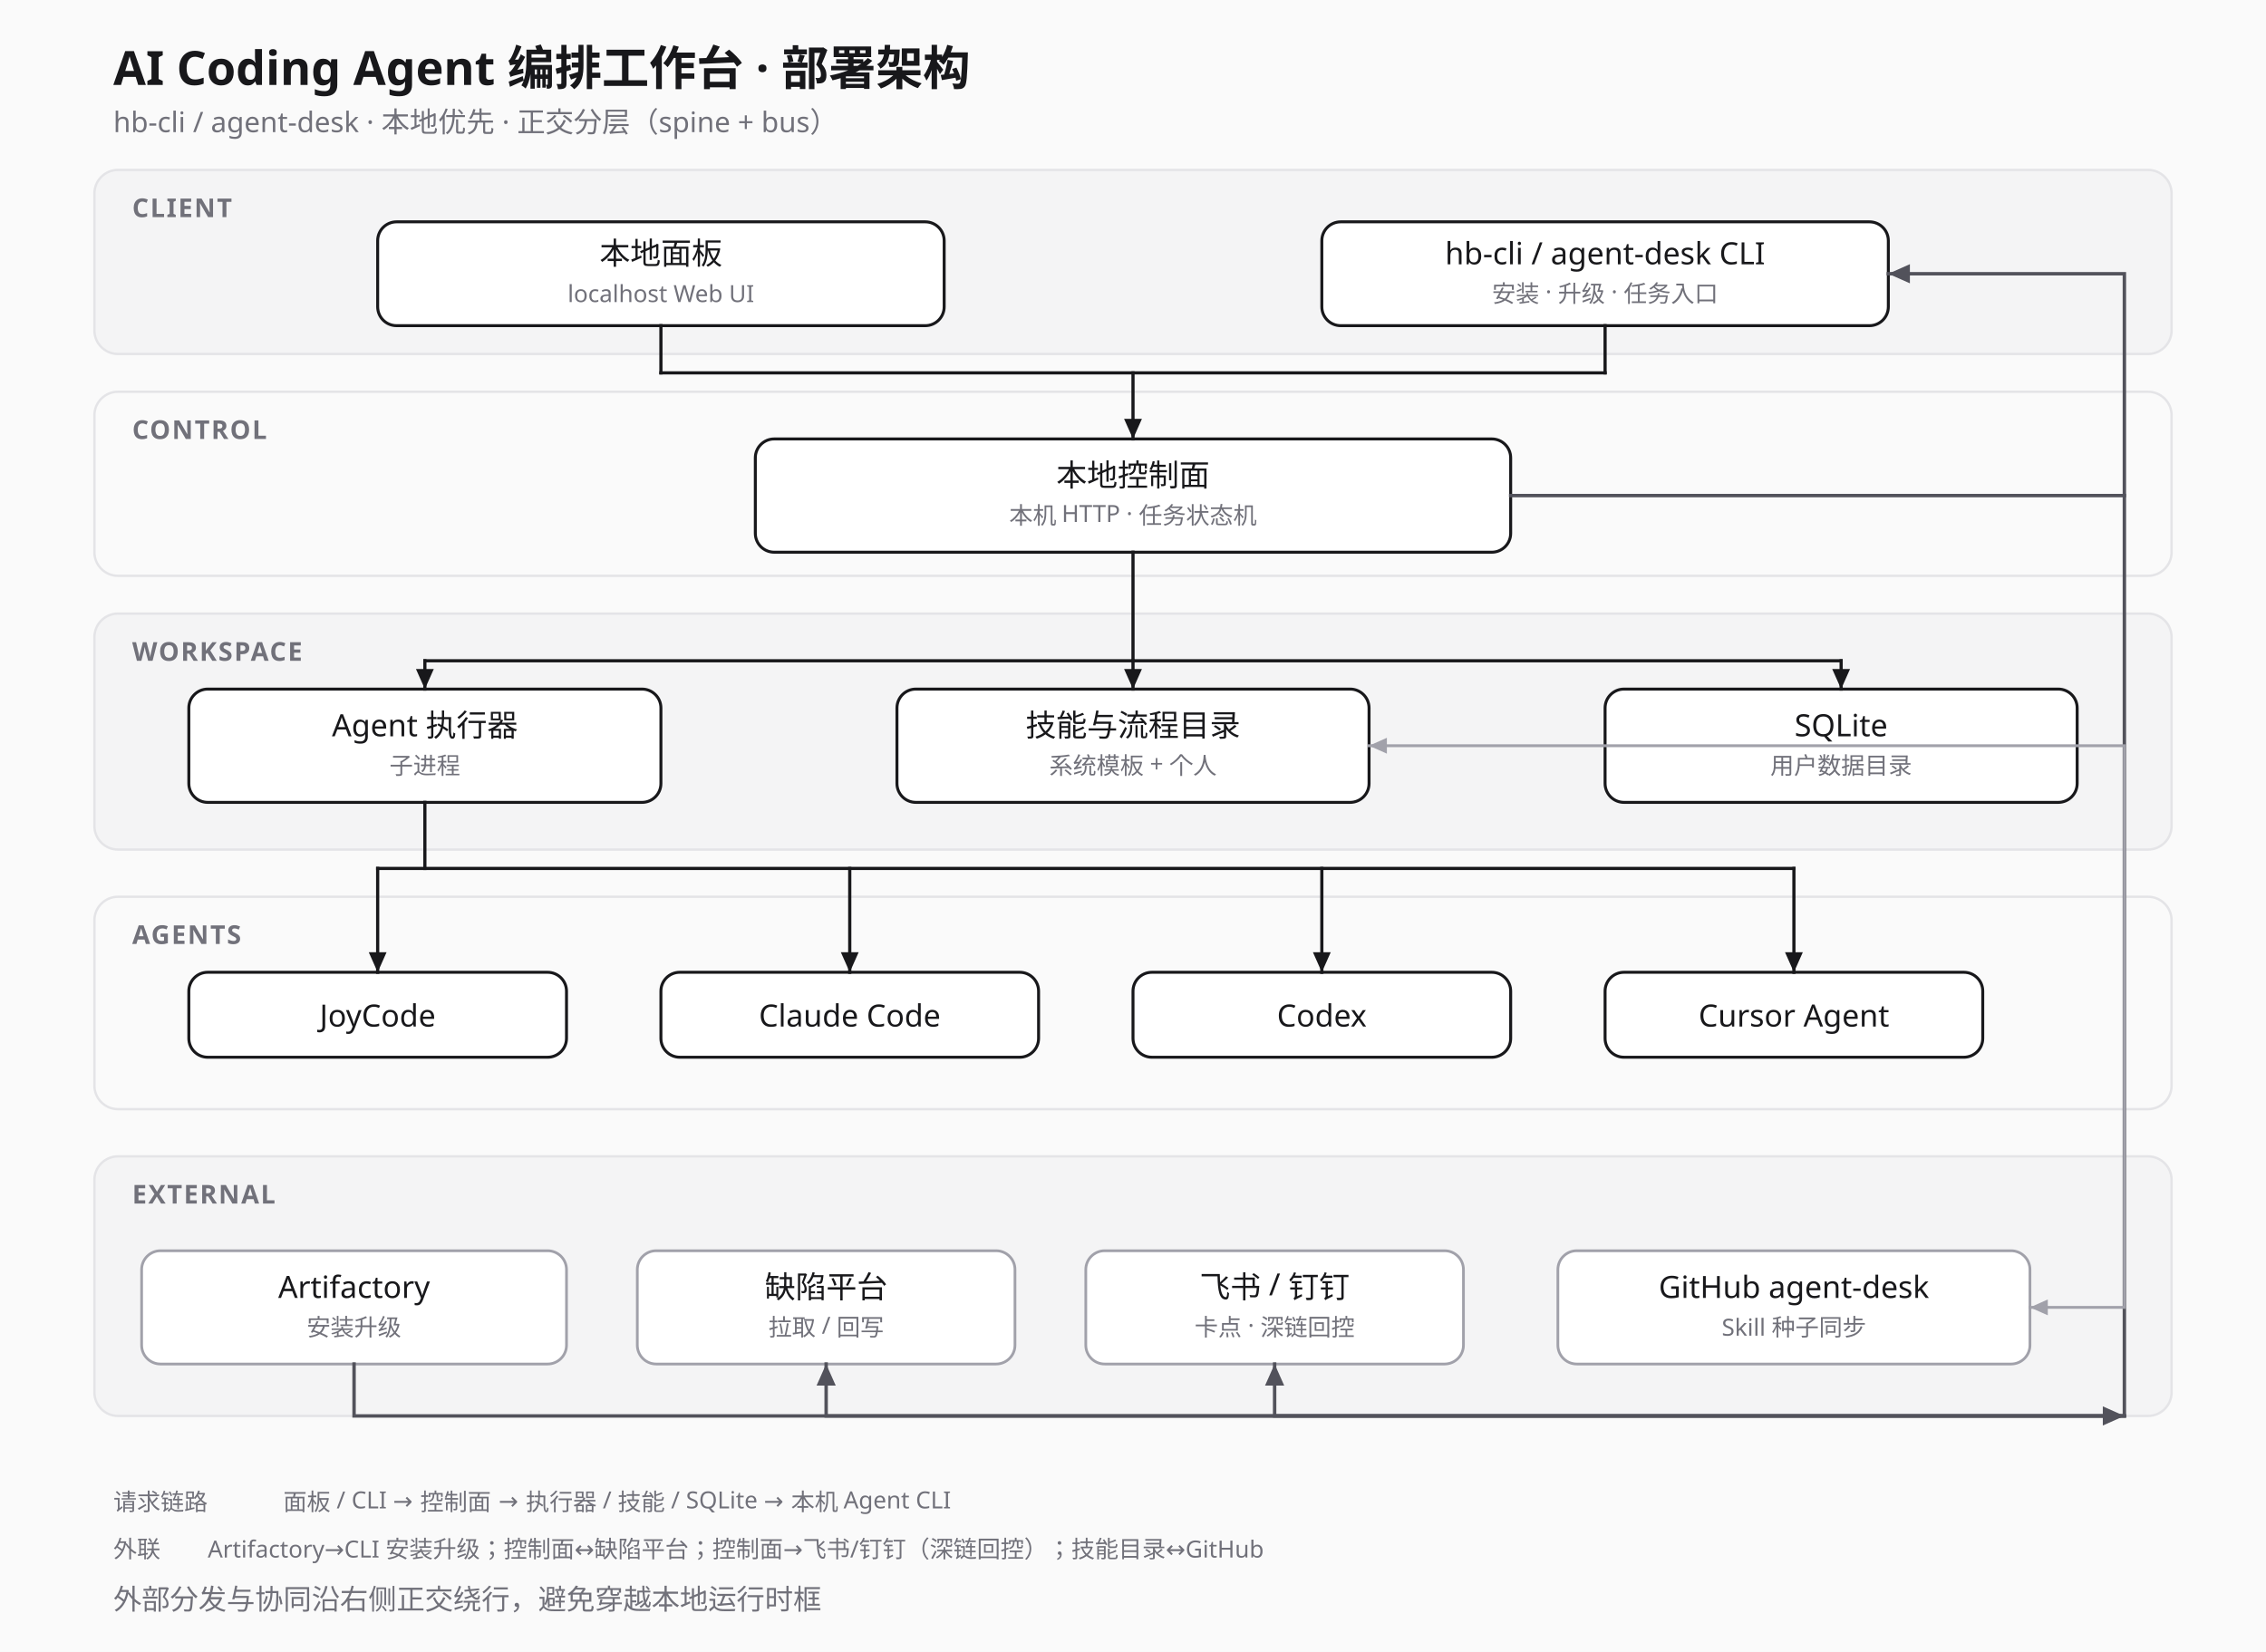
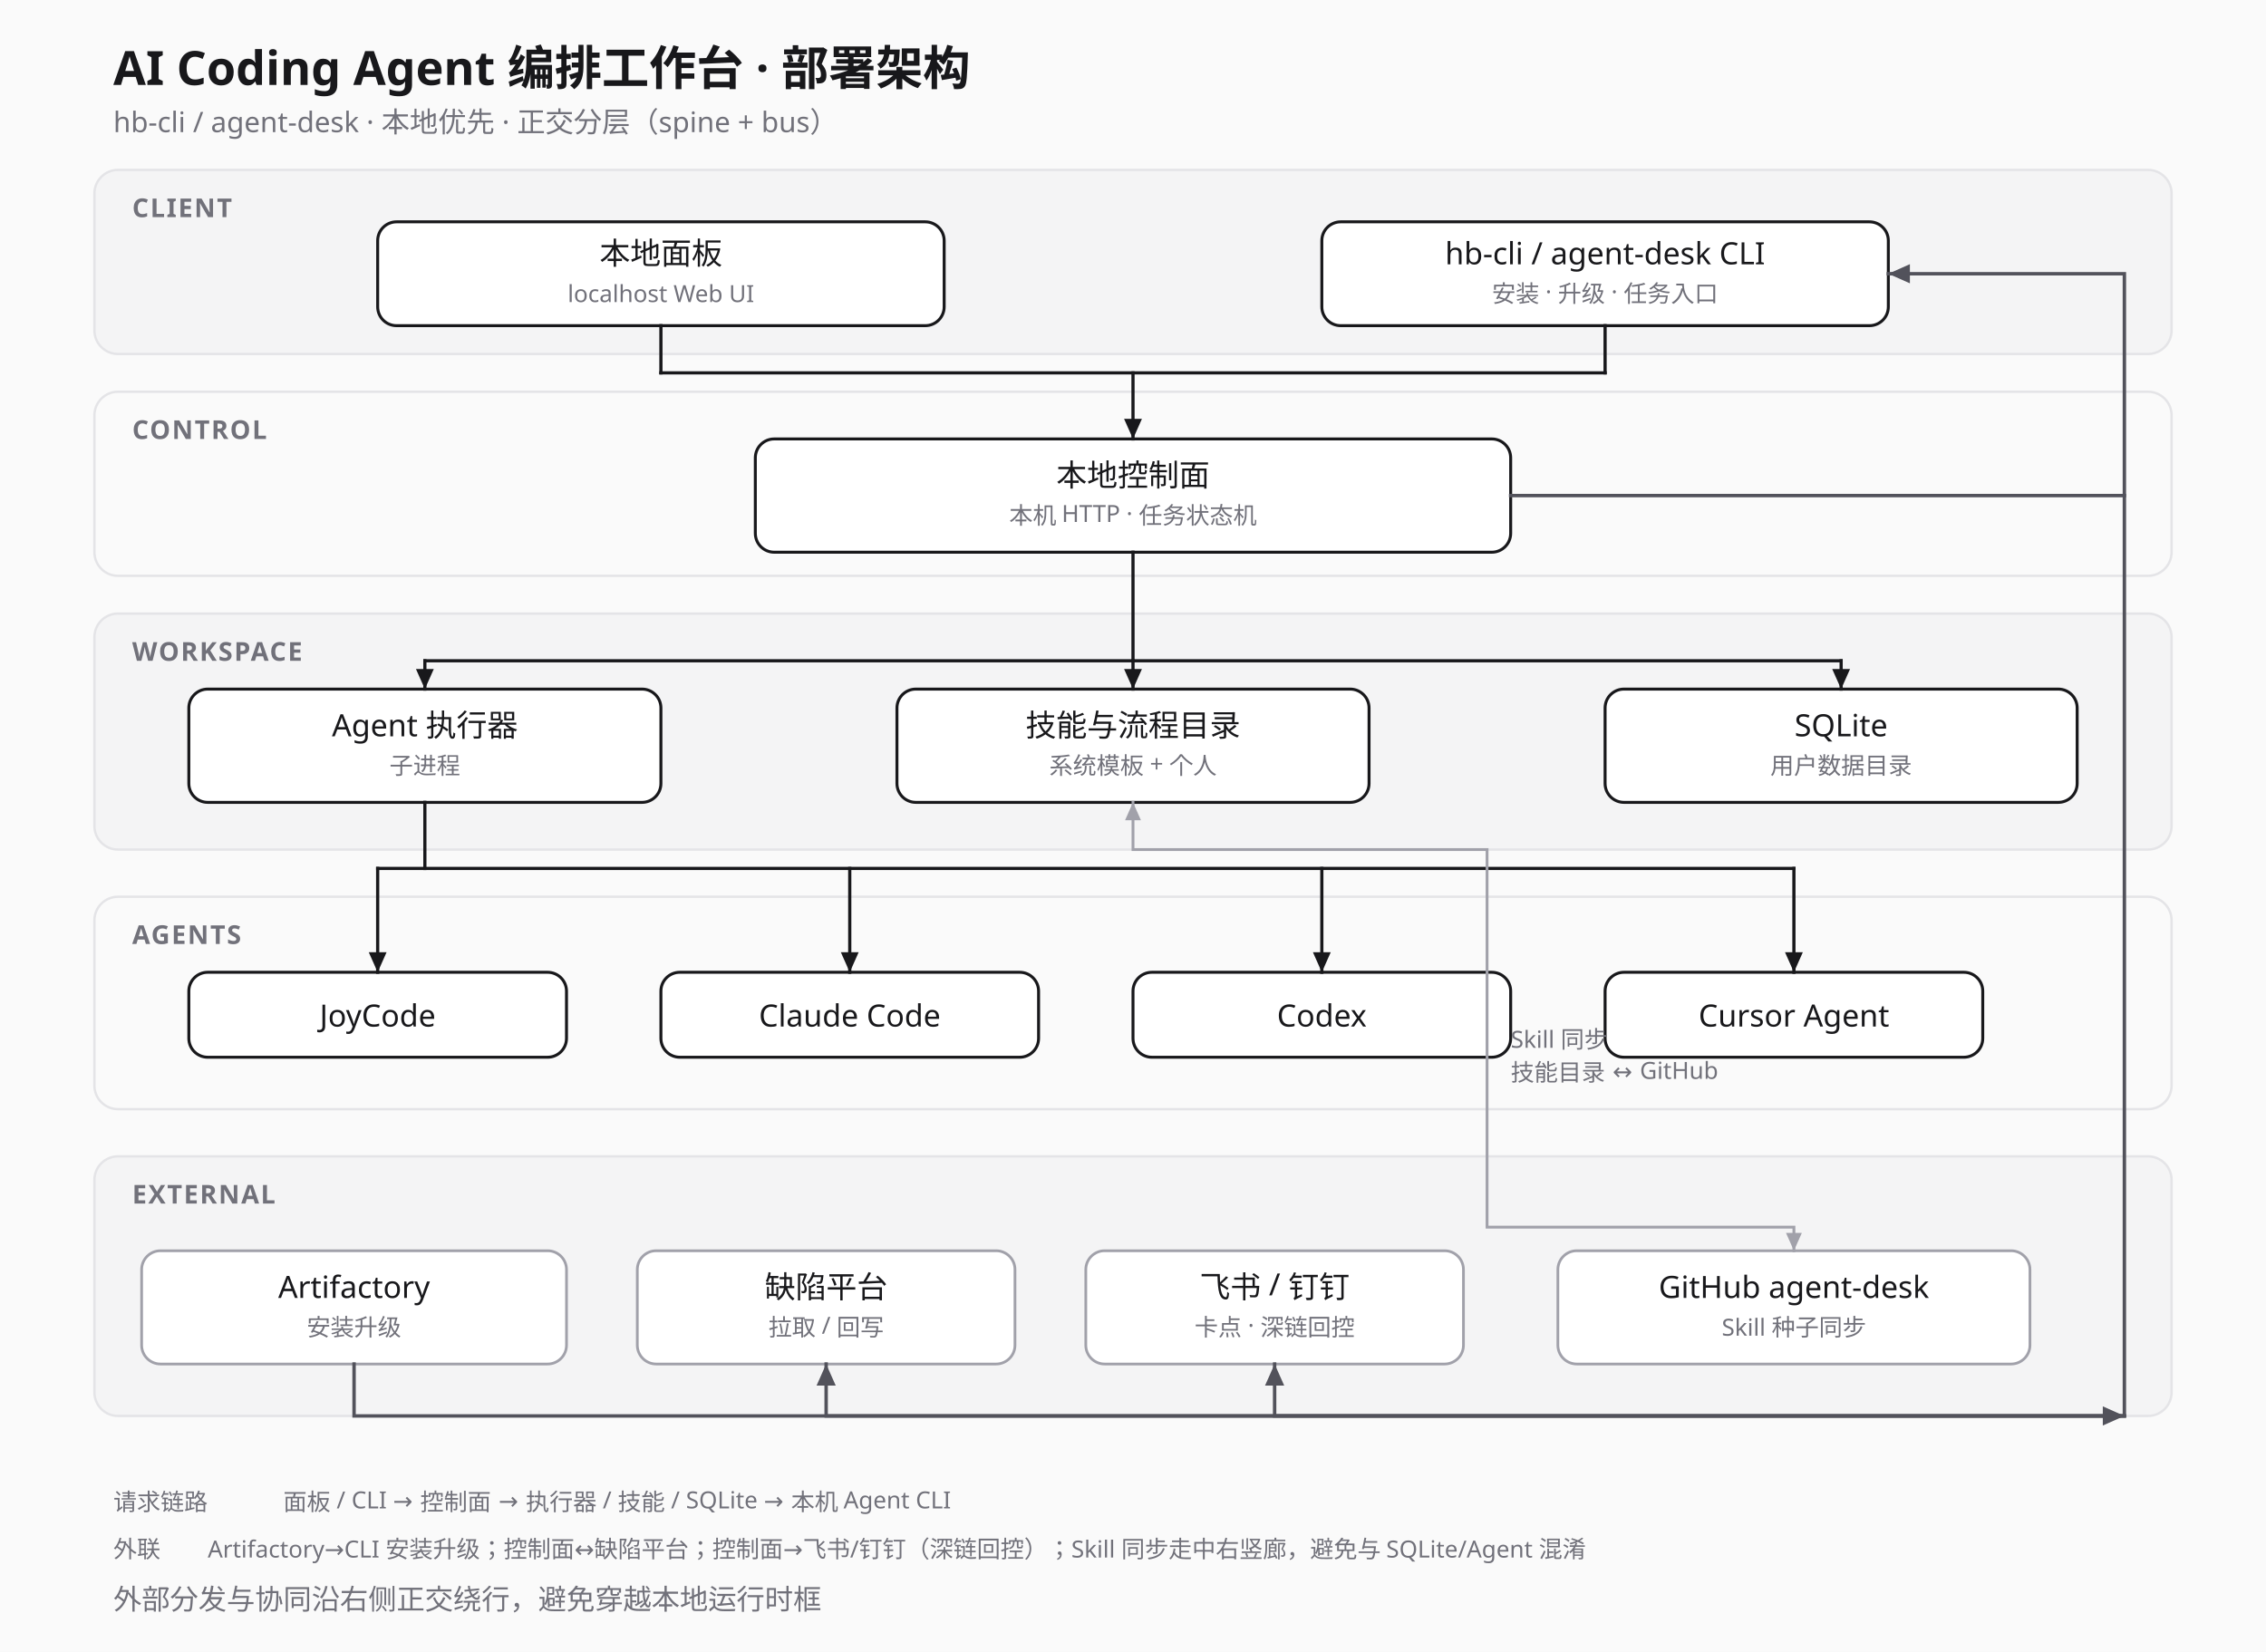
<svg xmlns="http://www.w3.org/2000/svg" width="960" height="700" viewBox="0 0 960 700" role="img" aria-labelledby="title desc">
  <defs>
    <style type="text/css">
      .bg { fill: #fafafa; }
      .lane { fill: #ffffff; stroke: #e4e4e7; stroke-width: 1; }
      .lane-tint-a { fill: #f4f4f5; }
      .lane-tint-b { fill: #fafafa; }
      .lane-label {
        fill: #71717a;
        font: 600 11px "IBM Plex Sans", "Noto Sans SC", "PingFang SC", sans-serif;
        letter-spacing: 0.06em;
      }
      .title {
        fill: #18181b;
        font: 700 20px "IBM Plex Sans", "Noto Sans SC", "PingFang SC", sans-serif;
      }
      .subtitle {
        fill: #71717a;
        font: 400 12px "IBM Plex Sans", "Noto Sans SC", "PingFang SC", sans-serif;
      }
      .box {
        fill: #ffffff;
        stroke: #18181b;
        stroke-width: 1.25;
      }
      .box-muted {
        fill: #ffffff;
        stroke: #a1a1aa;
        stroke-width: 1.15;
      }
      .box-label {
        fill: #18181b;
        font: 500 13px "IBM Plex Sans", "Noto Sans SC", "PingFang SC", sans-serif;
        text-anchor: middle;
      }
      .box-sub {
        fill: #71717a;
        font: 400 10px "IBM Plex Sans", "Noto Sans SC", "PingFang SC", sans-serif;
        text-anchor: middle;
      }
      .edge {
        fill: none;
        stroke: #18181b;
        stroke-width: 1.35;
        stroke-linecap: square;
        stroke-linejoin: miter;
      }
      .edge-muted {
        fill: none;
        stroke: #a1a1aa;
        stroke-width: 1.2;
        stroke-linecap: square;
        stroke-linejoin: miter;
      }
      .edge-sync {
        fill: none;
        stroke: #52525b;
        stroke-width: 1.45;
        stroke-linecap: square;
        stroke-linejoin: miter;
      }
      .arrow { fill: #18181b; }
      .arrow-muted { fill: #a1a1aa; }
      .arrow-sync { fill: #52525b; }
      .sync-label {
        fill: #71717a;
        font: 500 10px "IBM Plex Sans", "Noto Sans SC", "PingFang SC", sans-serif;
      }
    </style>
    <marker id="arrow" viewBox="0 0 10 10" refX="9" refY="5" markerWidth="7" markerHeight="7" orient="auto-start-reverse">
      <path d="M0,1 L9,5 L0,9 z" class="arrow" />
    </marker>
    <marker id="arrow-muted" viewBox="0 0 10 10" refX="9" refY="5" markerWidth="7" markerHeight="7" orient="auto-start-reverse">
      <path d="M0,1 L9,5 L0,9 z" class="arrow-muted" />
    </marker>
    <marker id="arrow-sync" viewBox="0 0 10 10" refX="9" refY="5" markerWidth="7" markerHeight="7" orient="auto-start-reverse">
      <path d="M0,1 L9,5 L0,9 z" class="arrow-sync" />
    </marker>
  </defs>
  <rect width="960" height="700" class="bg" />
  <text x="48" y="36" class="title">AI Coding Agent 编排工作台 · 部署架构</text>
  <text x="48" y="56" class="subtitle">hb-cli / agent-desk · 本地优先 · 正交分层（spine + bus）</text>
  <rect x="40" y="72" width="880" height="78" rx="10" class="lane lane-tint-a" />
  <text x="56" y="92" class="lane-label">CLIENT</text>
  <rect x="40" y="166" width="880" height="78" rx="10" class="lane lane-tint-b" />
  <text x="56" y="186" class="lane-label">CONTROL</text>
  <rect x="40" y="260" width="880" height="100" rx="10" class="lane lane-tint-a" />
  <text x="56" y="280" class="lane-label">WORKSPACE</text>
  <rect x="40" y="380" width="880" height="90" rx="10" class="lane lane-tint-b" />
  <text x="56" y="400" class="lane-label">AGENTS</text>
  <rect x="40" y="490" width="880" height="110" rx="10" class="lane lane-tint-a" />
  <text x="56" y="510" class="lane-label">EXTERNAL</text>
  <rect x="160" y="94" width="240" height="44" rx="8" class="box" />
  <text x="280" y="112" class="box-label">本地面板</text>
  <text x="280" y="128" class="box-sub">localhost Web UI</text>
  <rect x="560" y="94" width="240" height="44" rx="8" class="box" />
  <text x="680" y="112" class="box-label">hb-cli / agent-desk CLI</text>
  <text x="680" y="128" class="box-sub">安装 · 升级 · 任务入口</text>
  <rect x="320" y="186" width="320" height="48" rx="8" class="box" />
  <text x="480" y="206" class="box-label">本地控制面</text>
  <text x="480" y="222" class="box-sub">本机 HTTP · 任务状态机</text>
  <rect x="80" y="292" width="200" height="48" rx="8" class="box" />
  <text x="180" y="312" class="box-label">Agent 执行器</text>
  <text x="180" y="328" class="box-sub">子进程</text>
  <rect x="380" y="292" width="200" height="48" rx="8" class="box" />
  <text x="480" y="312" class="box-label">技能与流程目录</text>
  <text x="480" y="328" class="box-sub">系统模板 + 个人</text>
  <rect x="680" y="292" width="200" height="48" rx="8" class="box" />
  <text x="780" y="312" class="box-label">SQLite</text>
  <text x="780" y="328" class="box-sub">用户数据目录</text>
  <rect x="80" y="412" width="160" height="36" rx="8" class="box" />
  <text x="160" y="435" class="box-label">JoyCode</text>
  <rect x="280" y="412" width="160" height="36" rx="8" class="box" />
  <text x="360" y="435" class="box-label">Claude Code</text>
  <rect x="480" y="412" width="160" height="36" rx="8" class="box" />
  <text x="560" y="435" class="box-label">Codex</text>
  <rect x="680" y="412" width="160" height="36" rx="8" class="box" />
  <text x="760" y="435" class="box-label">Cursor Agent</text>
  <rect x="60" y="530" width="180" height="48" rx="8" class="box-muted" />
  <text x="150" y="550" class="box-label">Artifactory</text>
  <text x="150" y="566" class="box-sub">安装升级</text>
  <rect x="270" y="530" width="160" height="48" rx="8" class="box-muted" />
  <text x="350" y="550" class="box-label">缺陷平台</text>
  <text x="350" y="566" class="box-sub">拉取 / 回写</text>
  <rect x="460" y="530" width="160" height="48" rx="8" class="box-muted" />
  <text x="540" y="550" class="box-label">飞书 / 钉钉</text>
  <text x="540" y="566" class="box-sub">卡点 · 深链回控</text>
  <rect x="660" y="530" width="200" height="48" rx="8" class="box-muted" />
  <text x="760" y="550" class="box-label">GitHub agent-desk</text>
  <text x="760" y="566" class="box-sub">Skill 种子同步</text>
  <path class="edge" d="M280,138 V158" />
  <path class="edge" d="M680,138 V158" />
  <path class="edge" d="M280,158 H680" />
  <path class="edge" marker-end="url(#arrow)" d="M480,158 V186" />
  <path class="edge" d="M480,234 V280" />
  <path class="edge" d="M180,280 H780" />
  <path class="edge" marker-end="url(#arrow)" d="M180,280 V292" />
  <path class="edge" marker-end="url(#arrow)" d="M480,280 V292" />
  <path class="edge" marker-end="url(#arrow)" d="M780,280 V292" />
  <path class="edge" d="M180,340 V368" />
  <path class="edge" d="M160,368 H760" />
  <path class="edge" marker-end="url(#arrow)" d="M160,368 V412" />
  <path class="edge" marker-end="url(#arrow)" d="M360,368 V412" />
  <path class="edge" marker-end="url(#arrow)" d="M560,368 V412" />
  <path class="edge" marker-end="url(#arrow)" d="M760,368 V412" />
  <path class="edge-sync" marker-end="url(#arrow-sync)" d="M150,578 V600 H900 V116 H800" />
  <path class="edge-sync" d="M640,210 H900" />
  <path class="edge-sync" marker-start="url(#arrow-sync)" marker-end="url(#arrow-sync)" d="M350,578 V600 H900" />
  <path class="edge-sync" marker-end="url(#arrow-sync)" d="M900,600 H540 V578" />
-   <path class="edge-muted" marker-start="url(#arrow-muted)" marker-end="url(#arrow-muted)" d="M580,316 H900 V554 H860" />
+   <path class="edge-muted" marker-start="url(#arrow-muted)" marker-end="url(#arrow-muted)" d="M480,340 V360 H630 V520 H760 V530" />
+   <text x="640" y="444" class="sync-label">Skill 同步</text>
+   <text x="640" y="458" class="sync-label">技能目录 ↔ GitHub</text>
  <text x="48" y="640" class="sync-label">请求链路</text>
  <text x="120" y="640" class="sync-label">面板 / CLI → 控制面 → 执行器 / 技能 / SQLite → 本机 Agent CLI</text>
  <text x="48" y="660" class="sync-label">外联</text>
-   <text x="88" y="660" class="sync-label">Artifactory→CLI 安装升级；控制面↔缺陷平台；控制面→飞书/钉钉（深链回控）；技能目录↔GitHub</text>
+   <text x="88" y="660" class="sync-label">Artifactory→CLI 安装升级；控制面↔缺陷平台；控制面→飞书/钉钉（深链回控）；Skill 同步走中右竖廊，避免与 SQLite/Agent 混淆</text>
  <text x="48" y="682" class="subtitle">外部分发与协同沿右侧正交绕行，避免穿越本地运行时框</text>
</svg>
